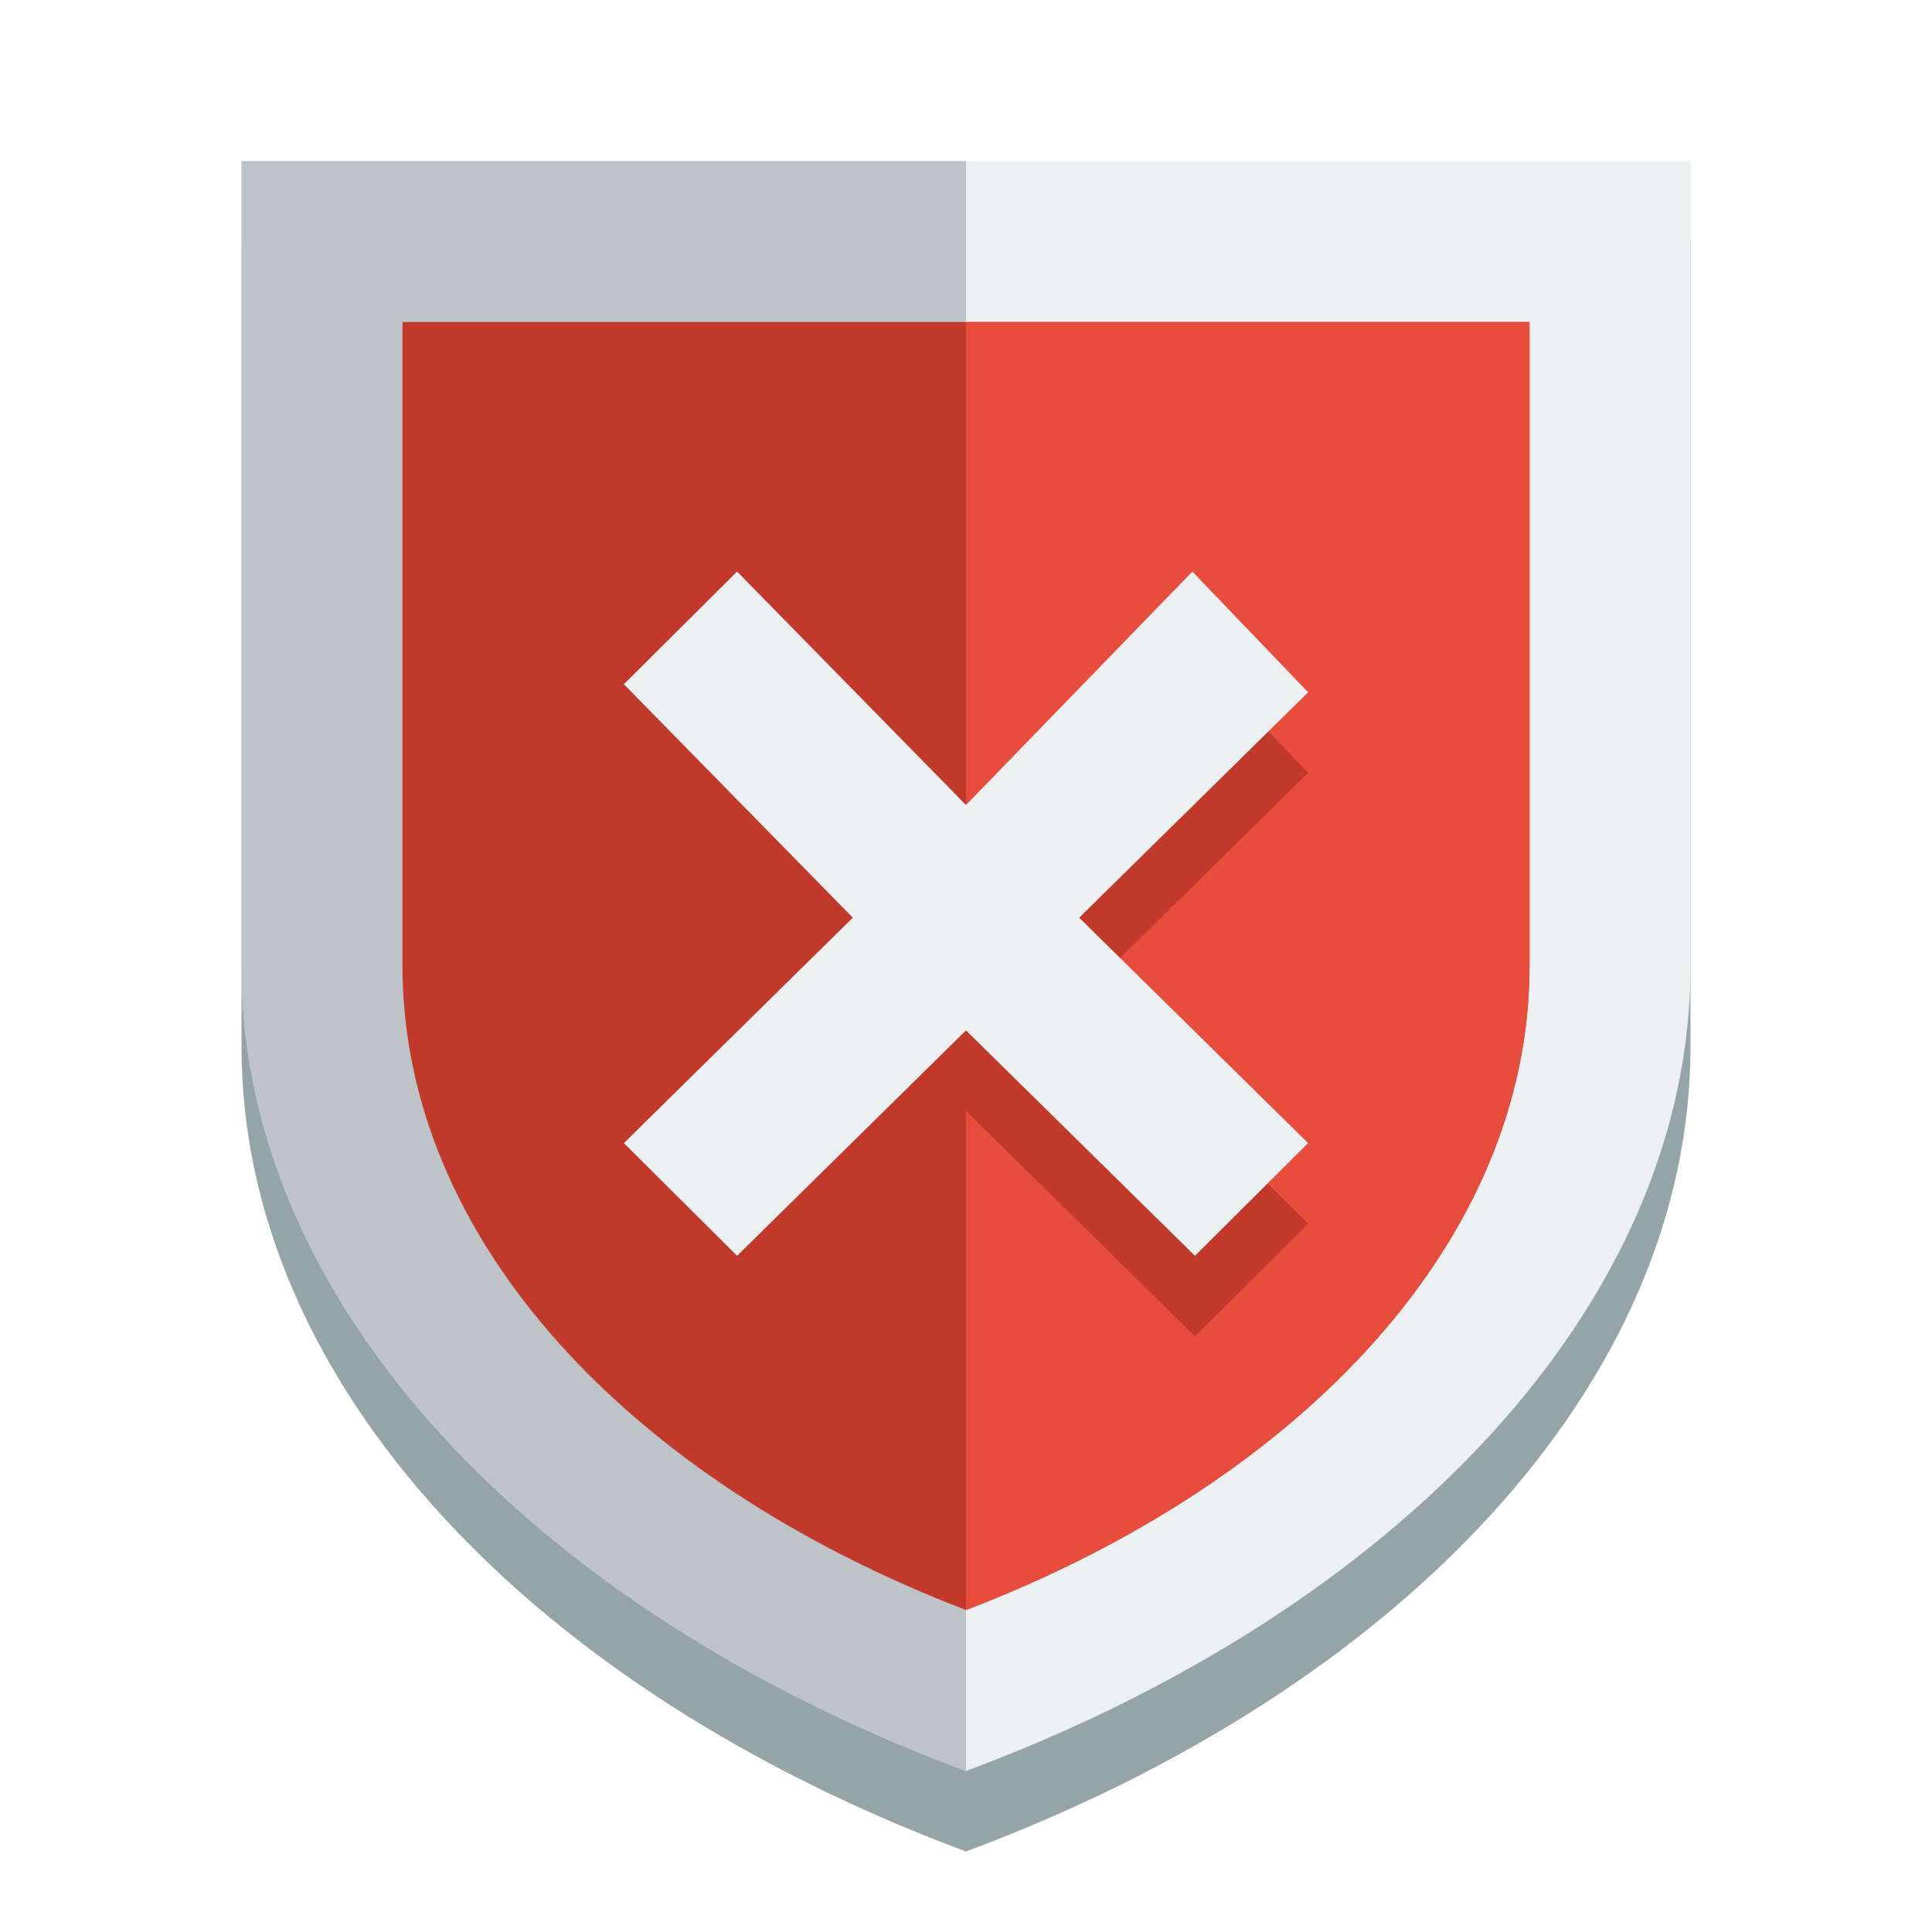
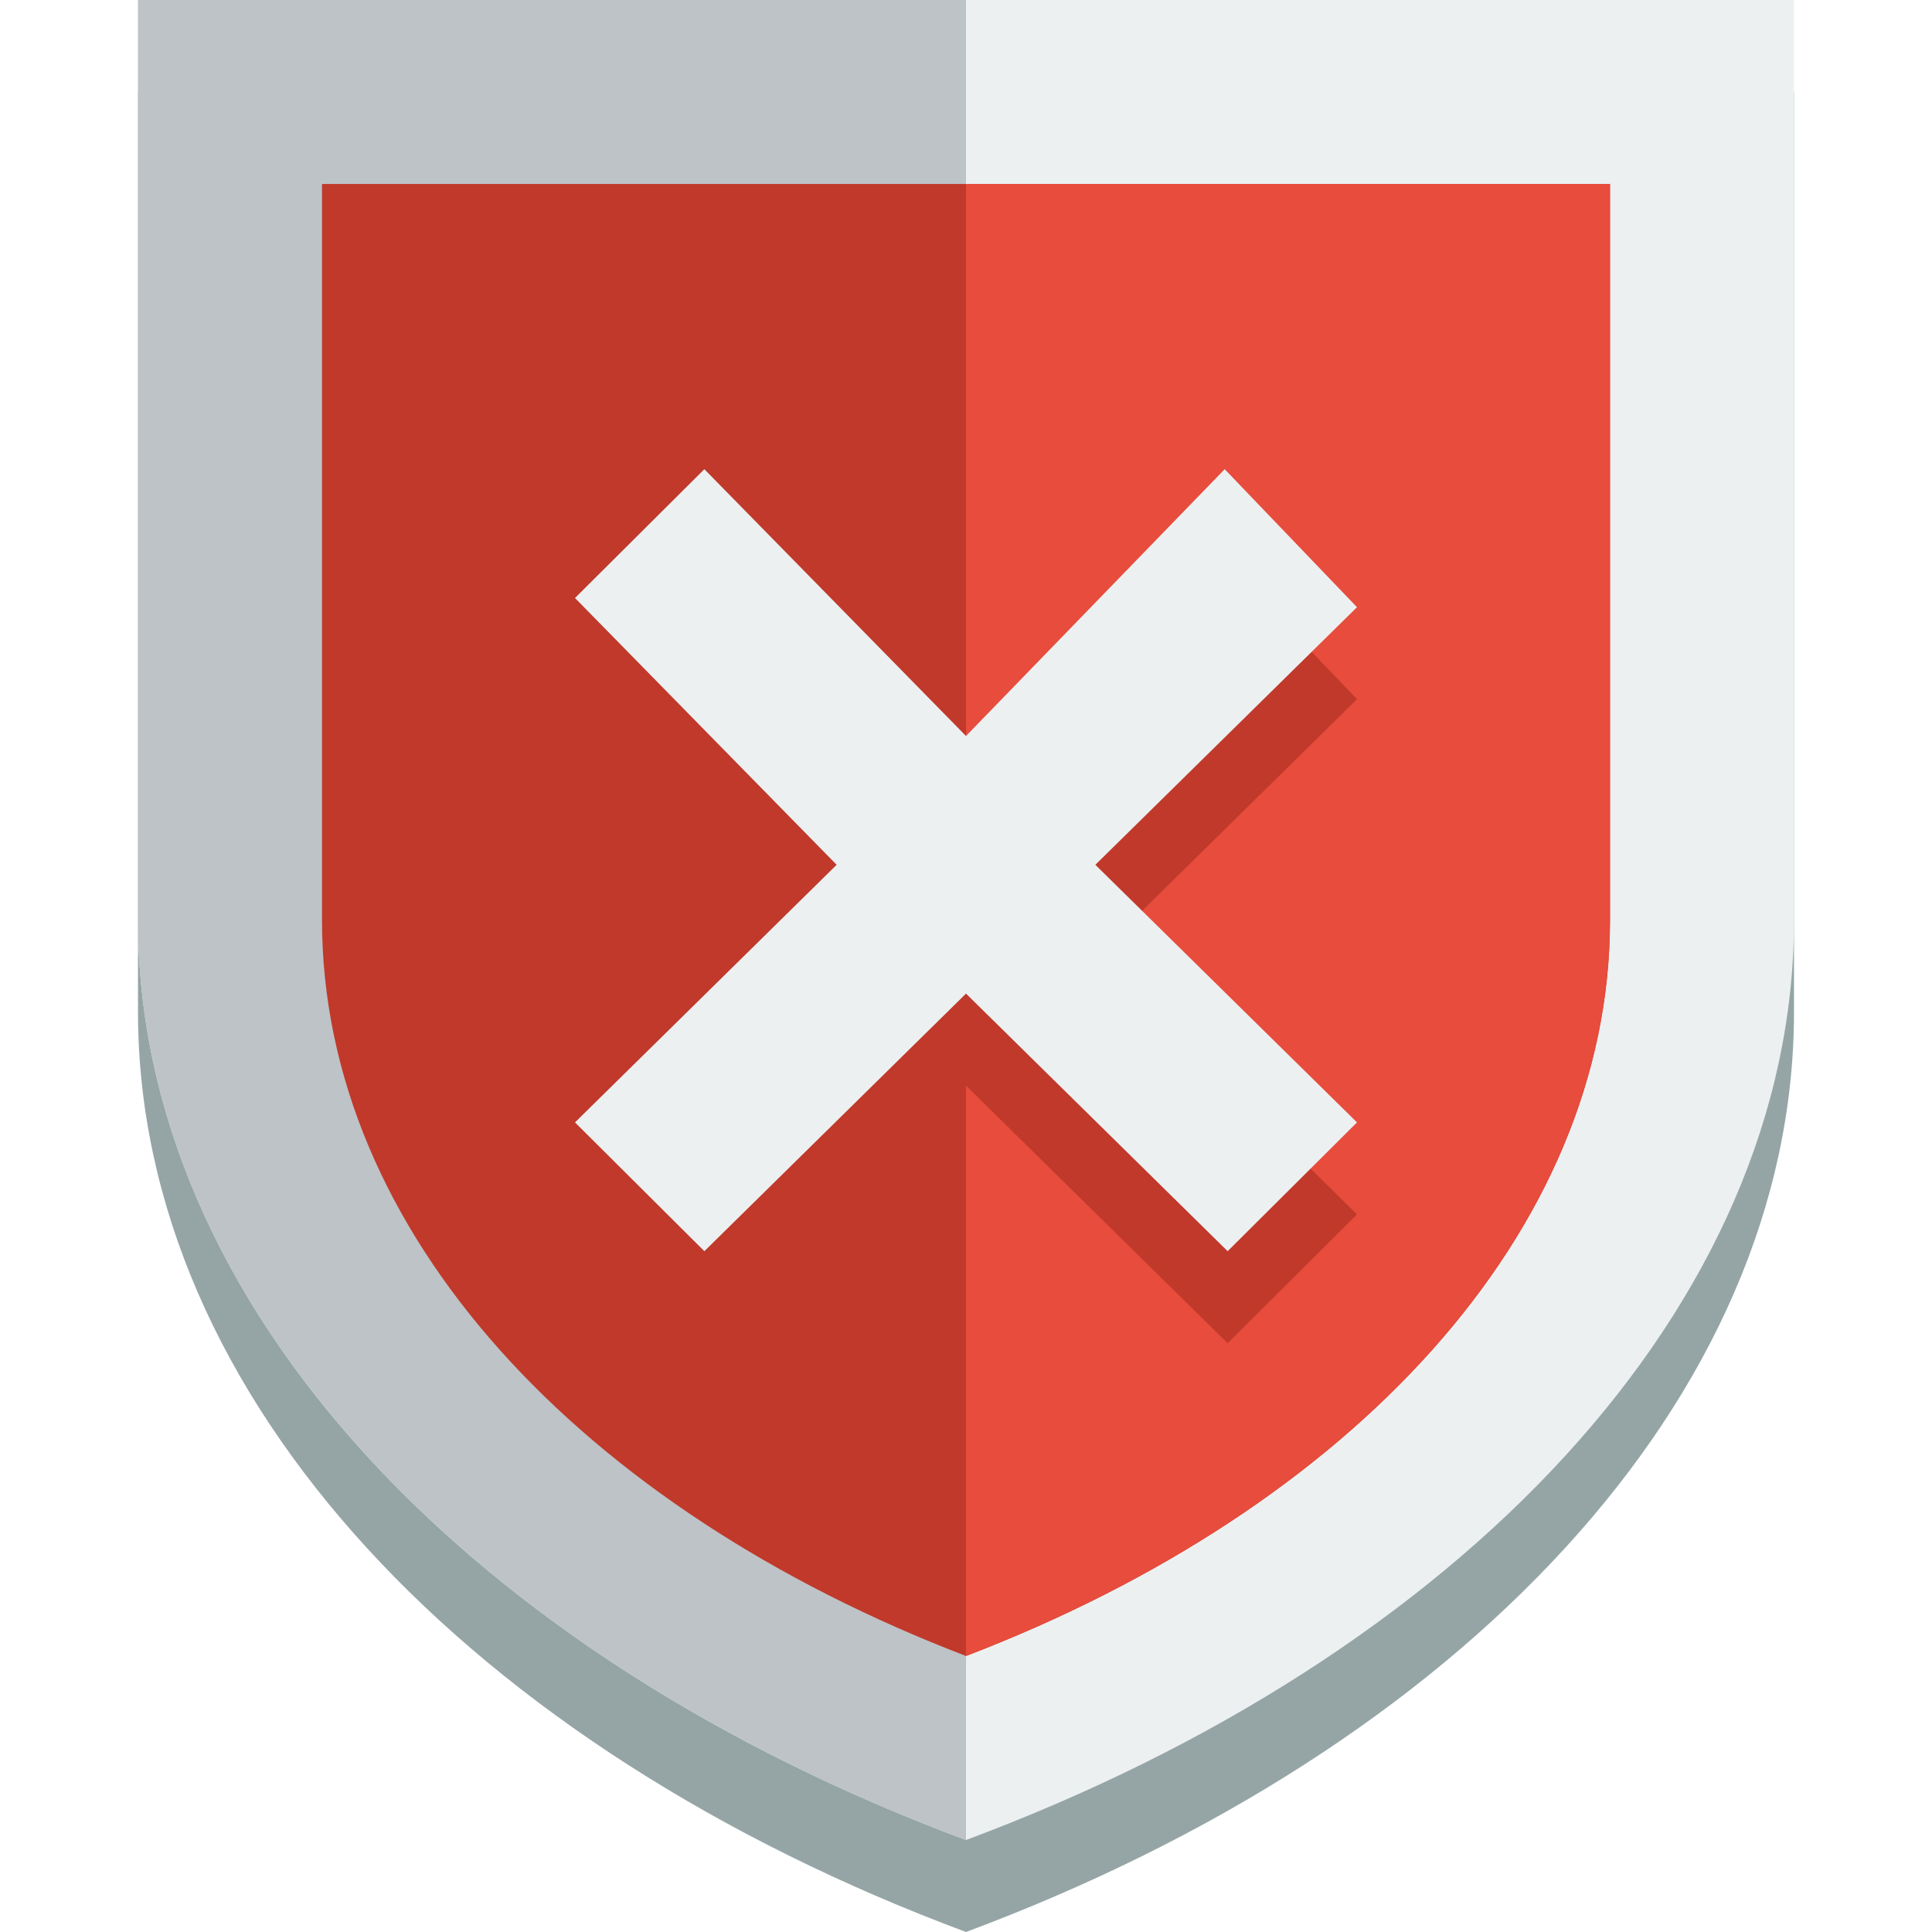
- <svg xmlns="http://www.w3.org/2000/svg" width="800px" height="800px" viewBox="0 0 24 24" version="1.1">
+ <svg xmlns="http://www.w3.org/2000/svg" width="800px" height="800px" viewBox="1.5 2 21 21" version="1.1">
  <g transform="translate(0 -1028.4)">
    <path d="m3 1031.4v10c0 4.2 3.632 8 9 10 5.368-2 9-5.8 9-10v-10h-18z" fill="#95a5a6" />
    <path d="m3 1030.4v10c0 4.2 3.632 8 9 10 5.368-2 9-5.8 9-10v-10h-18z" fill="#ecf0f1" />
    <path d="m3 1030.4v10c0 4.2 3.632 8 9 10v-20h-9z" fill="#bdc3c7" />
    <path d="m5 1032.4v8c0 3.4 2.825 6.4 7 8 4.175-1.6 7-4.6 7-8v-8h-14z" fill="#c0392b" />
    <path d="m12 1032.4v16c4.175-1.6 7-4.6 7-8v-8h-7z" fill="#e74c3c" />
    <path d="m9.156 1036.5-1.406 1.4 2.844 2.9-2.844 2.8 1.406 1.4 2.844-2.8 2.844 2.8 1.406-1.4-2.844-2.8 2.844-2.8-1.438-1.5-2.812 2.9-2.844-2.9z" fill="#c0392b" />
    <path d="m9.156 1035.5-1.406 1.4 2.844 2.9-2.844 2.8 1.406 1.4 2.844-2.8 2.844 2.8 1.406-1.4-2.844-2.8 2.844-2.8-1.438-1.5-2.812 2.9-2.844-2.9z" fill="#ecf0f1" />
  </g>
</svg>
